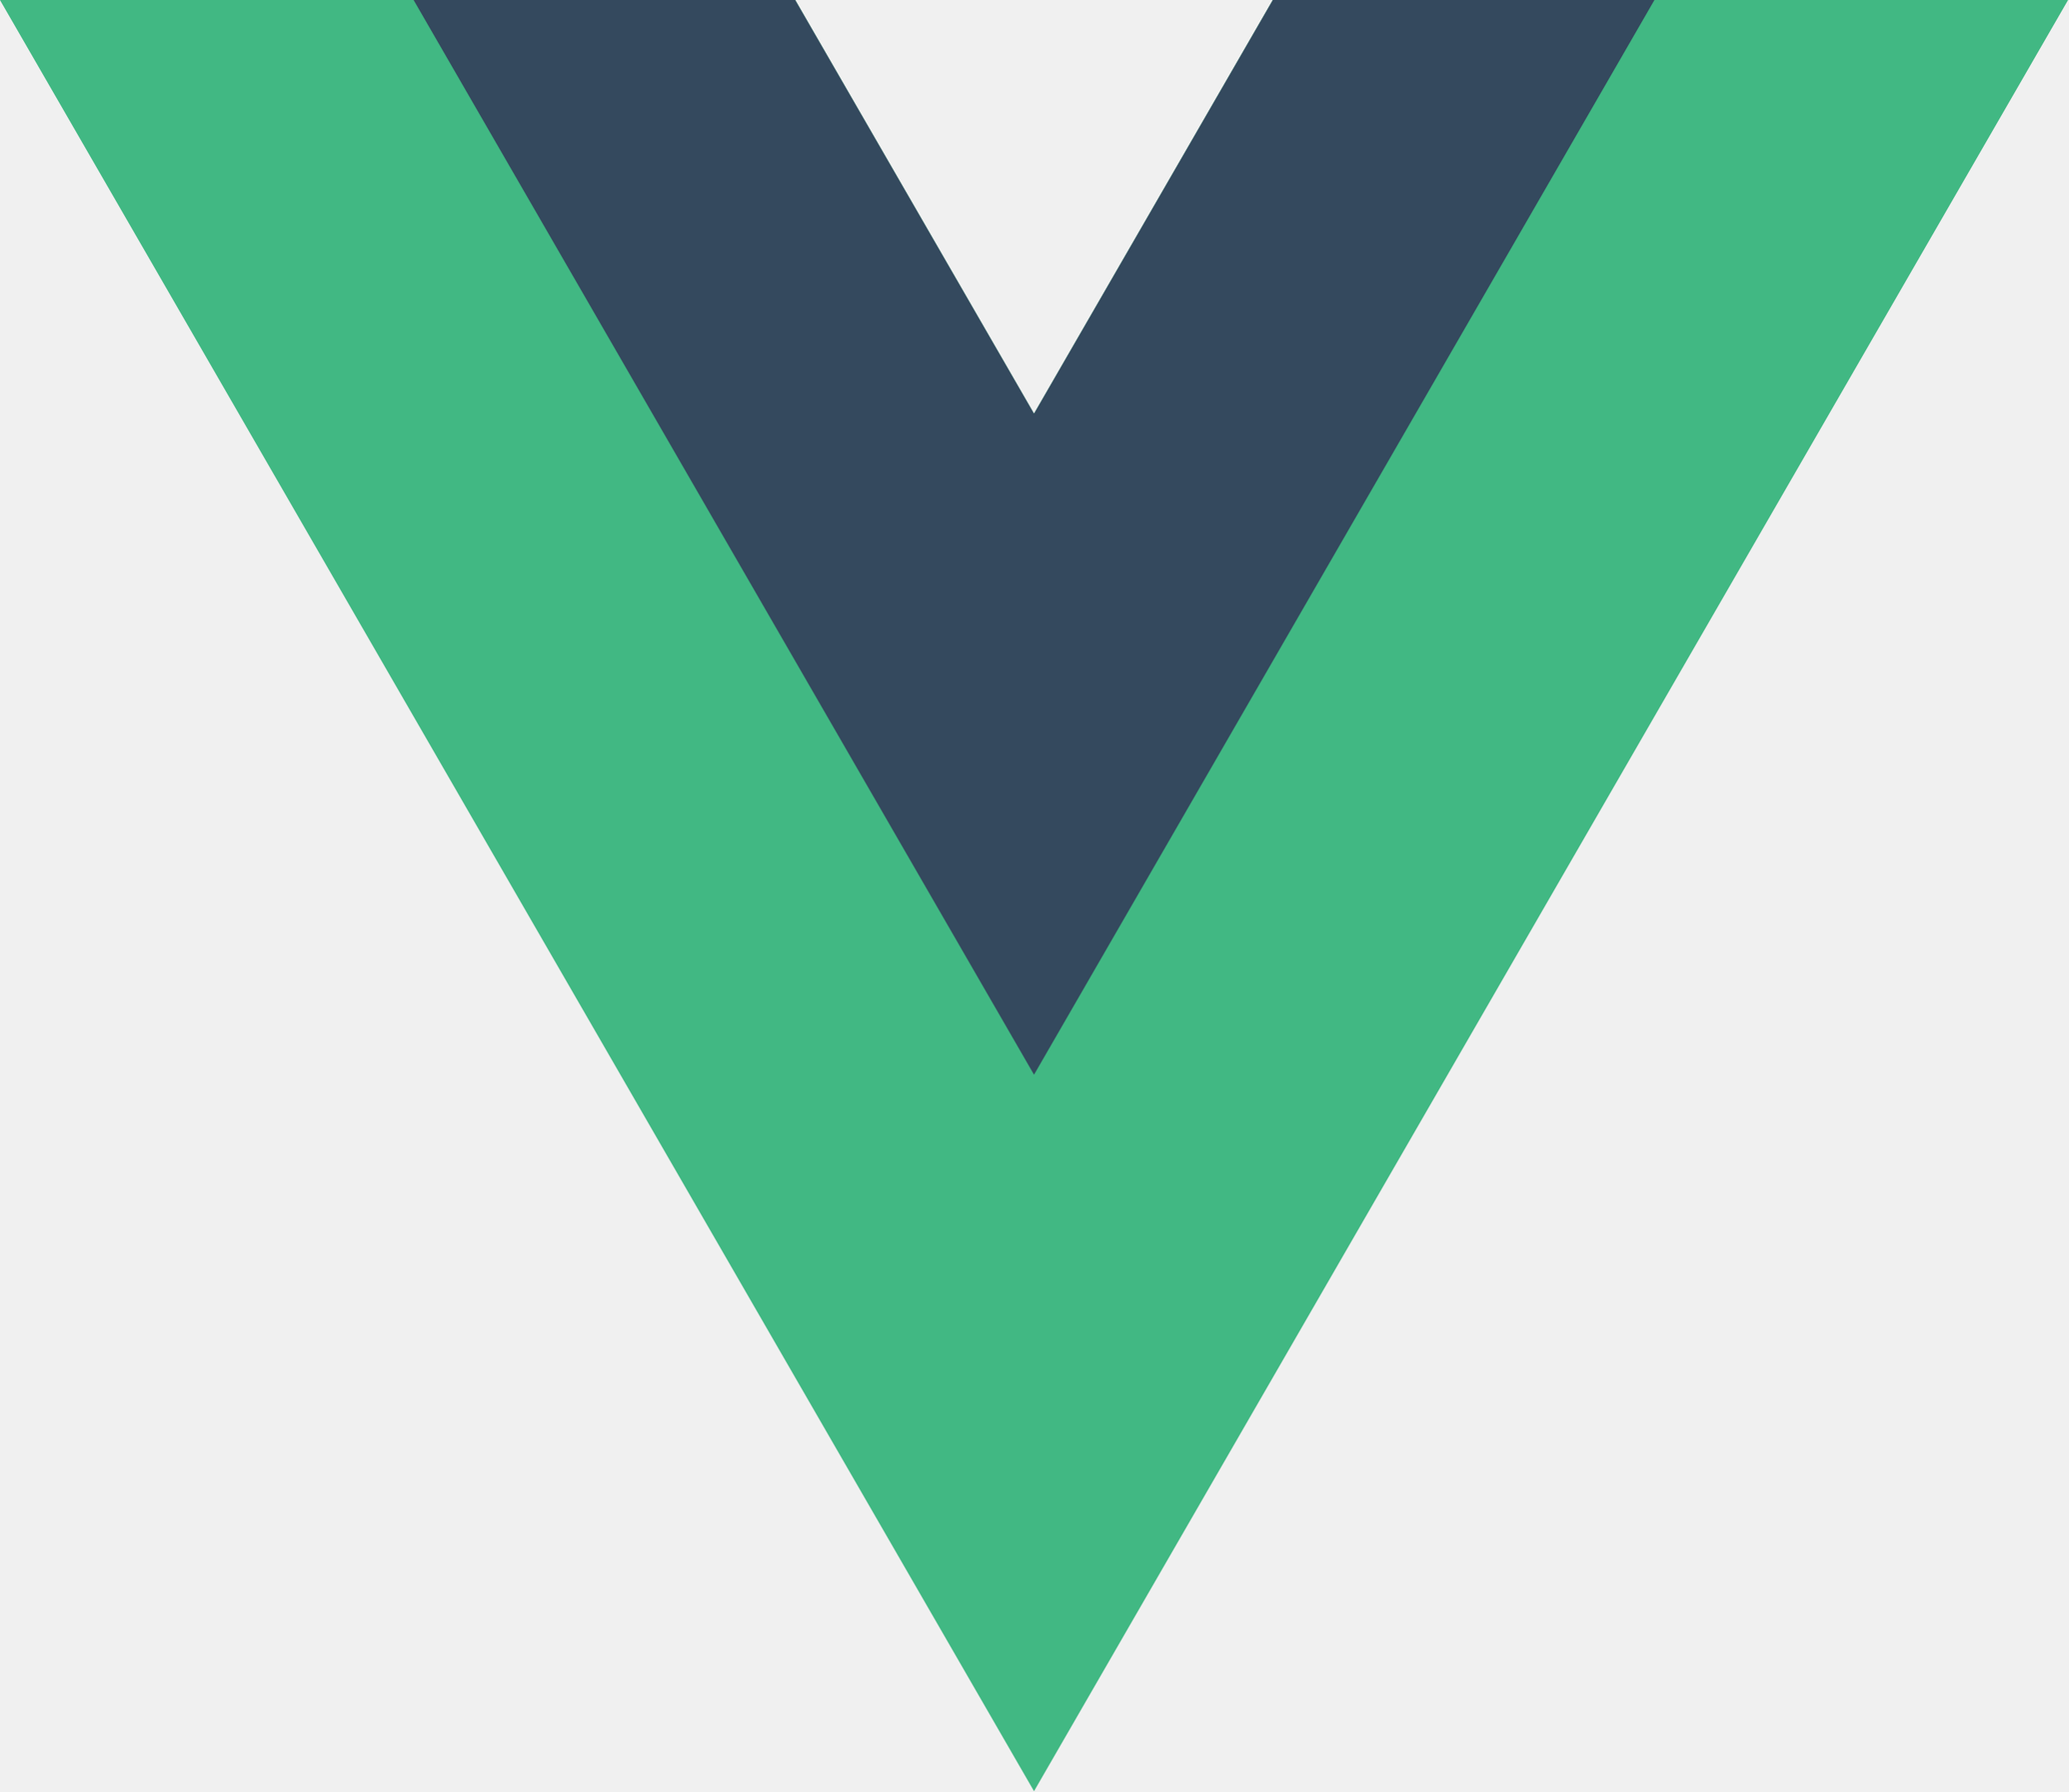
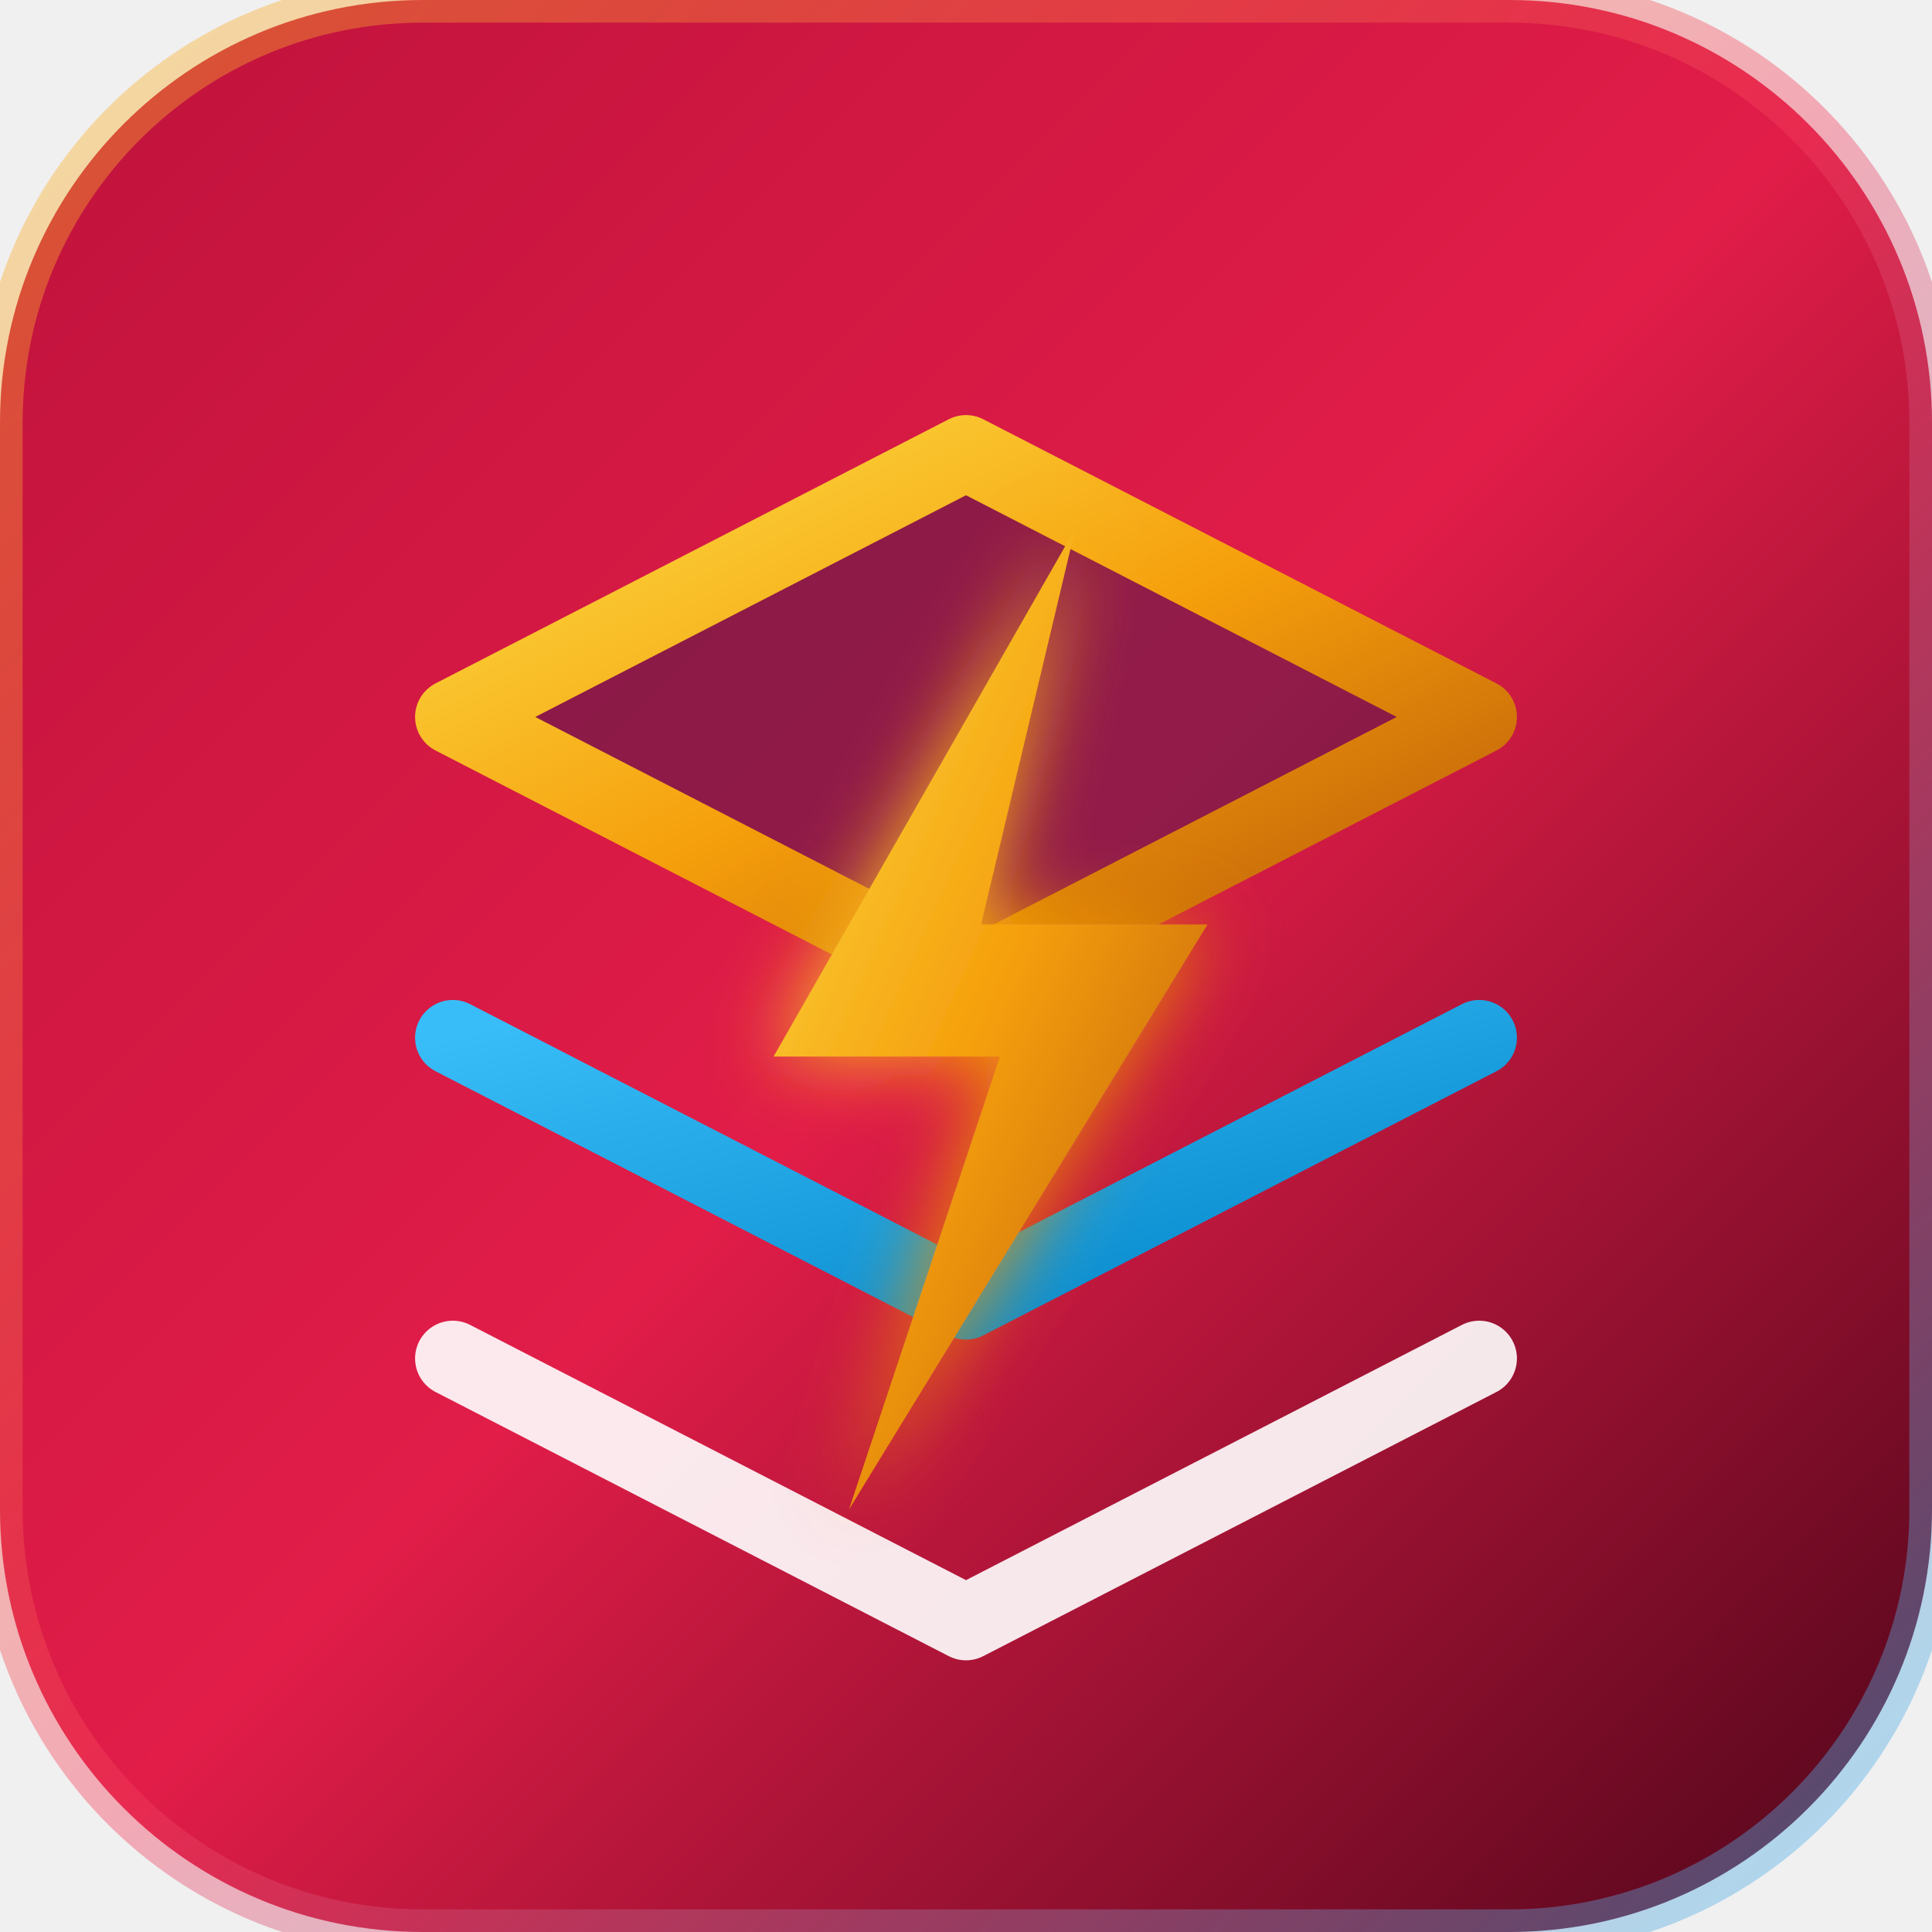
- <svg xmlns="http://www.w3.org/2000/svg" viewBox="0 0 261.76 226.69">
-   <path d="M161.096.001l-30.225 52.351L100.647.001H-.005l130.877 226.688L261.749.001z" fill="#41b883" />
-   <path d="M161.096.001l-30.225 52.351L100.647.001H52.346l78.526 136.01L209.398.001z" fill="#34495e" />
+ <svg xmlns="http://www.w3.org/2000/svg" viewBox="0 0 512 512" width="100%" height="100%">
+   <defs>
+     <linearGradient id="bgGrad" x1="0%" y1="0%" x2="100%" y2="100%">
+       <stop offset="0%" stop-color="#be123c" />
+       <stop offset="50%" stop-color="#e11d48" />
+       <stop offset="100%" stop-color="#4c0519" />
+     </linearGradient>
+     <linearGradient id="goldGrad" x1="0%" y1="0%" x2="100%" y2="100%">
+       <stop offset="0%" stop-color="#fde047" />
+       <stop offset="50%" stop-color="#f59e0b" />
+       <stop offset="100%" stop-color="#b45309" />
+     </linearGradient>
+     <linearGradient id="cyanGrad" x1="0%" y1="0%" x2="100%" y2="100%">
+       <stop offset="0%" stop-color="#38bdf8" />
+       <stop offset="100%" stop-color="#0284c7" />
+     </linearGradient>
+     <linearGradient id="borderGrad" x1="0%" y1="0%" x2="100%" y2="100%">
+       <stop offset="0%" stop-color="#fbbf24" />
+       <stop offset="50%" stop-color="#f43f5e" />
+       <stop offset="100%" stop-color="#38bdf8" />
+     </linearGradient>
+     <filter id="glowFilter" x="-30%" y="-30%" width="160%" height="160%">
+       <feGaussianBlur stdDeviation="10" result="blur" />
+       <feComposite in="SourceGraphic" in2="blur" operator="over" />
+     </filter>
+   </defs>
+   <rect x="0" y="0" width="512" height="512" rx="112" fill="url(#bgGrad)" />
+   <rect x="0" y="0" width="512" height="512" rx="112" fill="none" stroke="url(#borderGrad)" stroke-width="12" stroke-opacity="0.4" />
+   <g transform="translate(0, 10)">
+     <path d="M 120 180 L 256 110 L 392 180 L 256 250 Z" fill="#1e1b4b" fill-opacity="0.4" stroke="url(#goldGrad)" stroke-width="20" stroke-linecap="round" stroke-linejoin="round" />
+     <path d="M 120 265 L 256 335 L 392 265" fill="none" stroke="url(#cyanGrad)" stroke-width="20" stroke-linecap="round" stroke-linejoin="round" />
+     <path d="M 120 350 L 256 420 L 392 350" fill="none" stroke="#ffffff" stroke-width="20" stroke-linecap="round" stroke-linejoin="round" stroke-opacity="0.9" />
+     <path d="M 285 130 L 205 270 L 265 270 L 225 390 L 320 235 L 260 235 Z" fill="url(#goldGrad)" filter="url(#glowFilter)" />
+   </g>
</svg>
